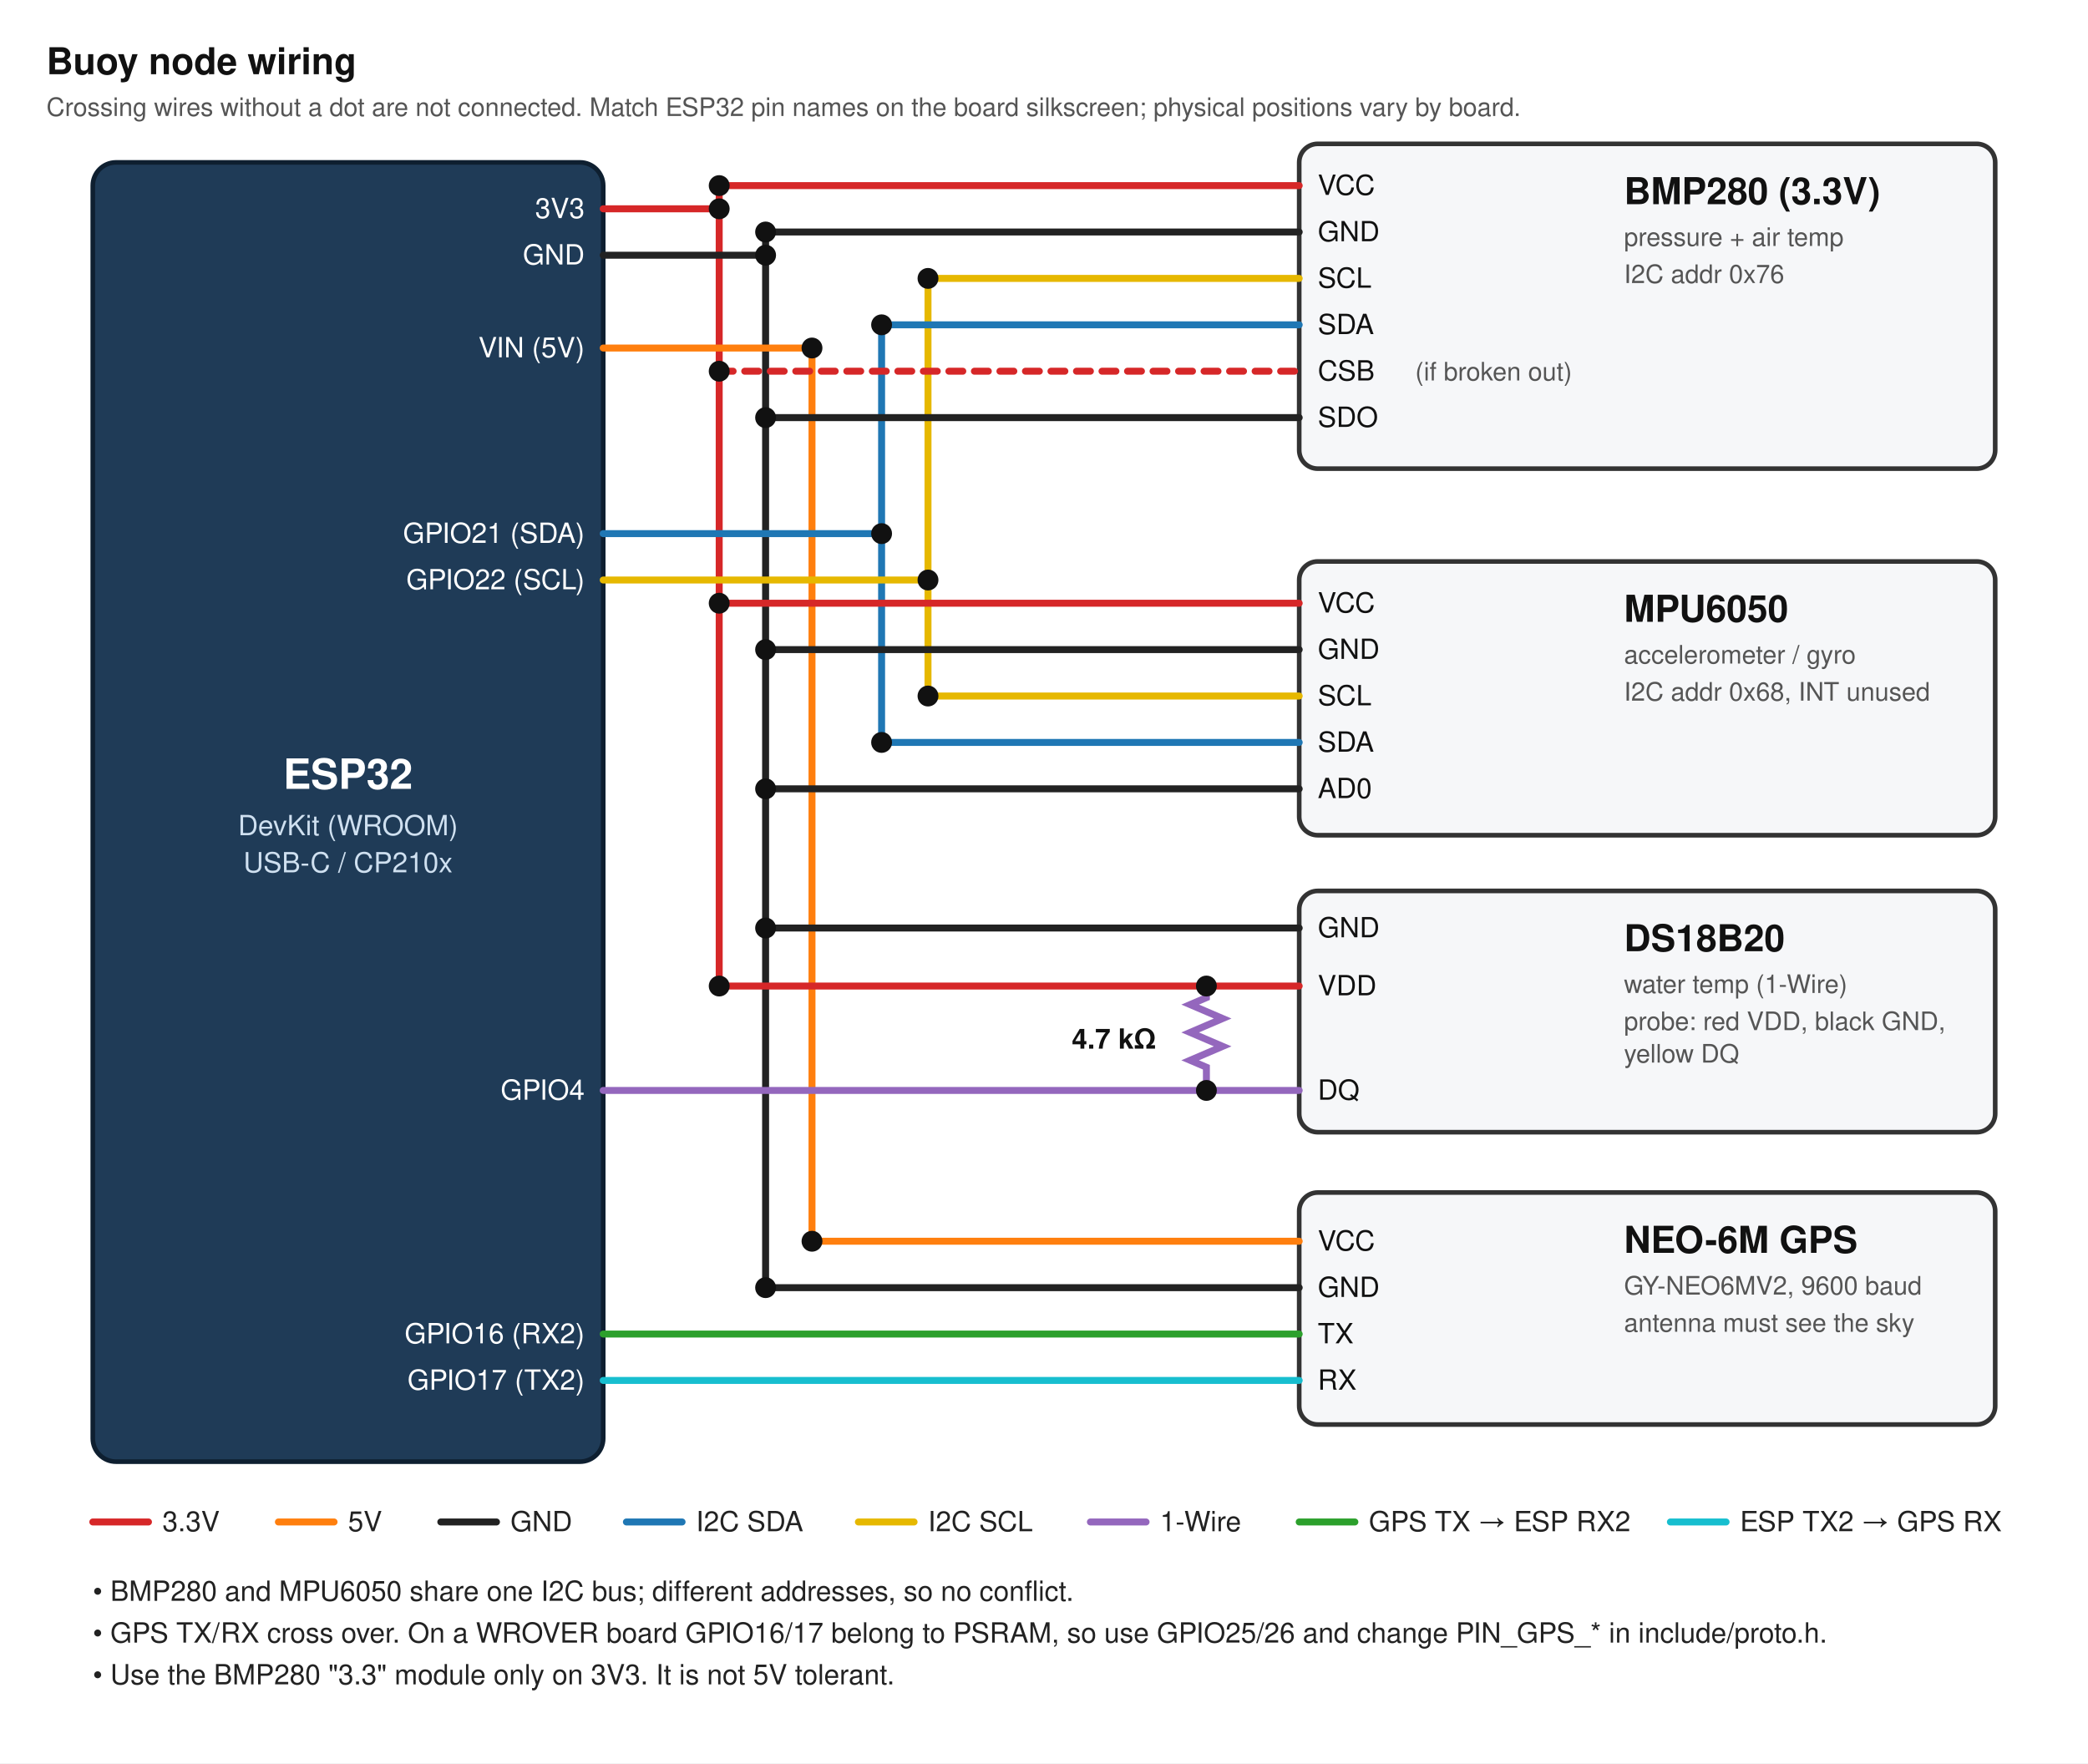
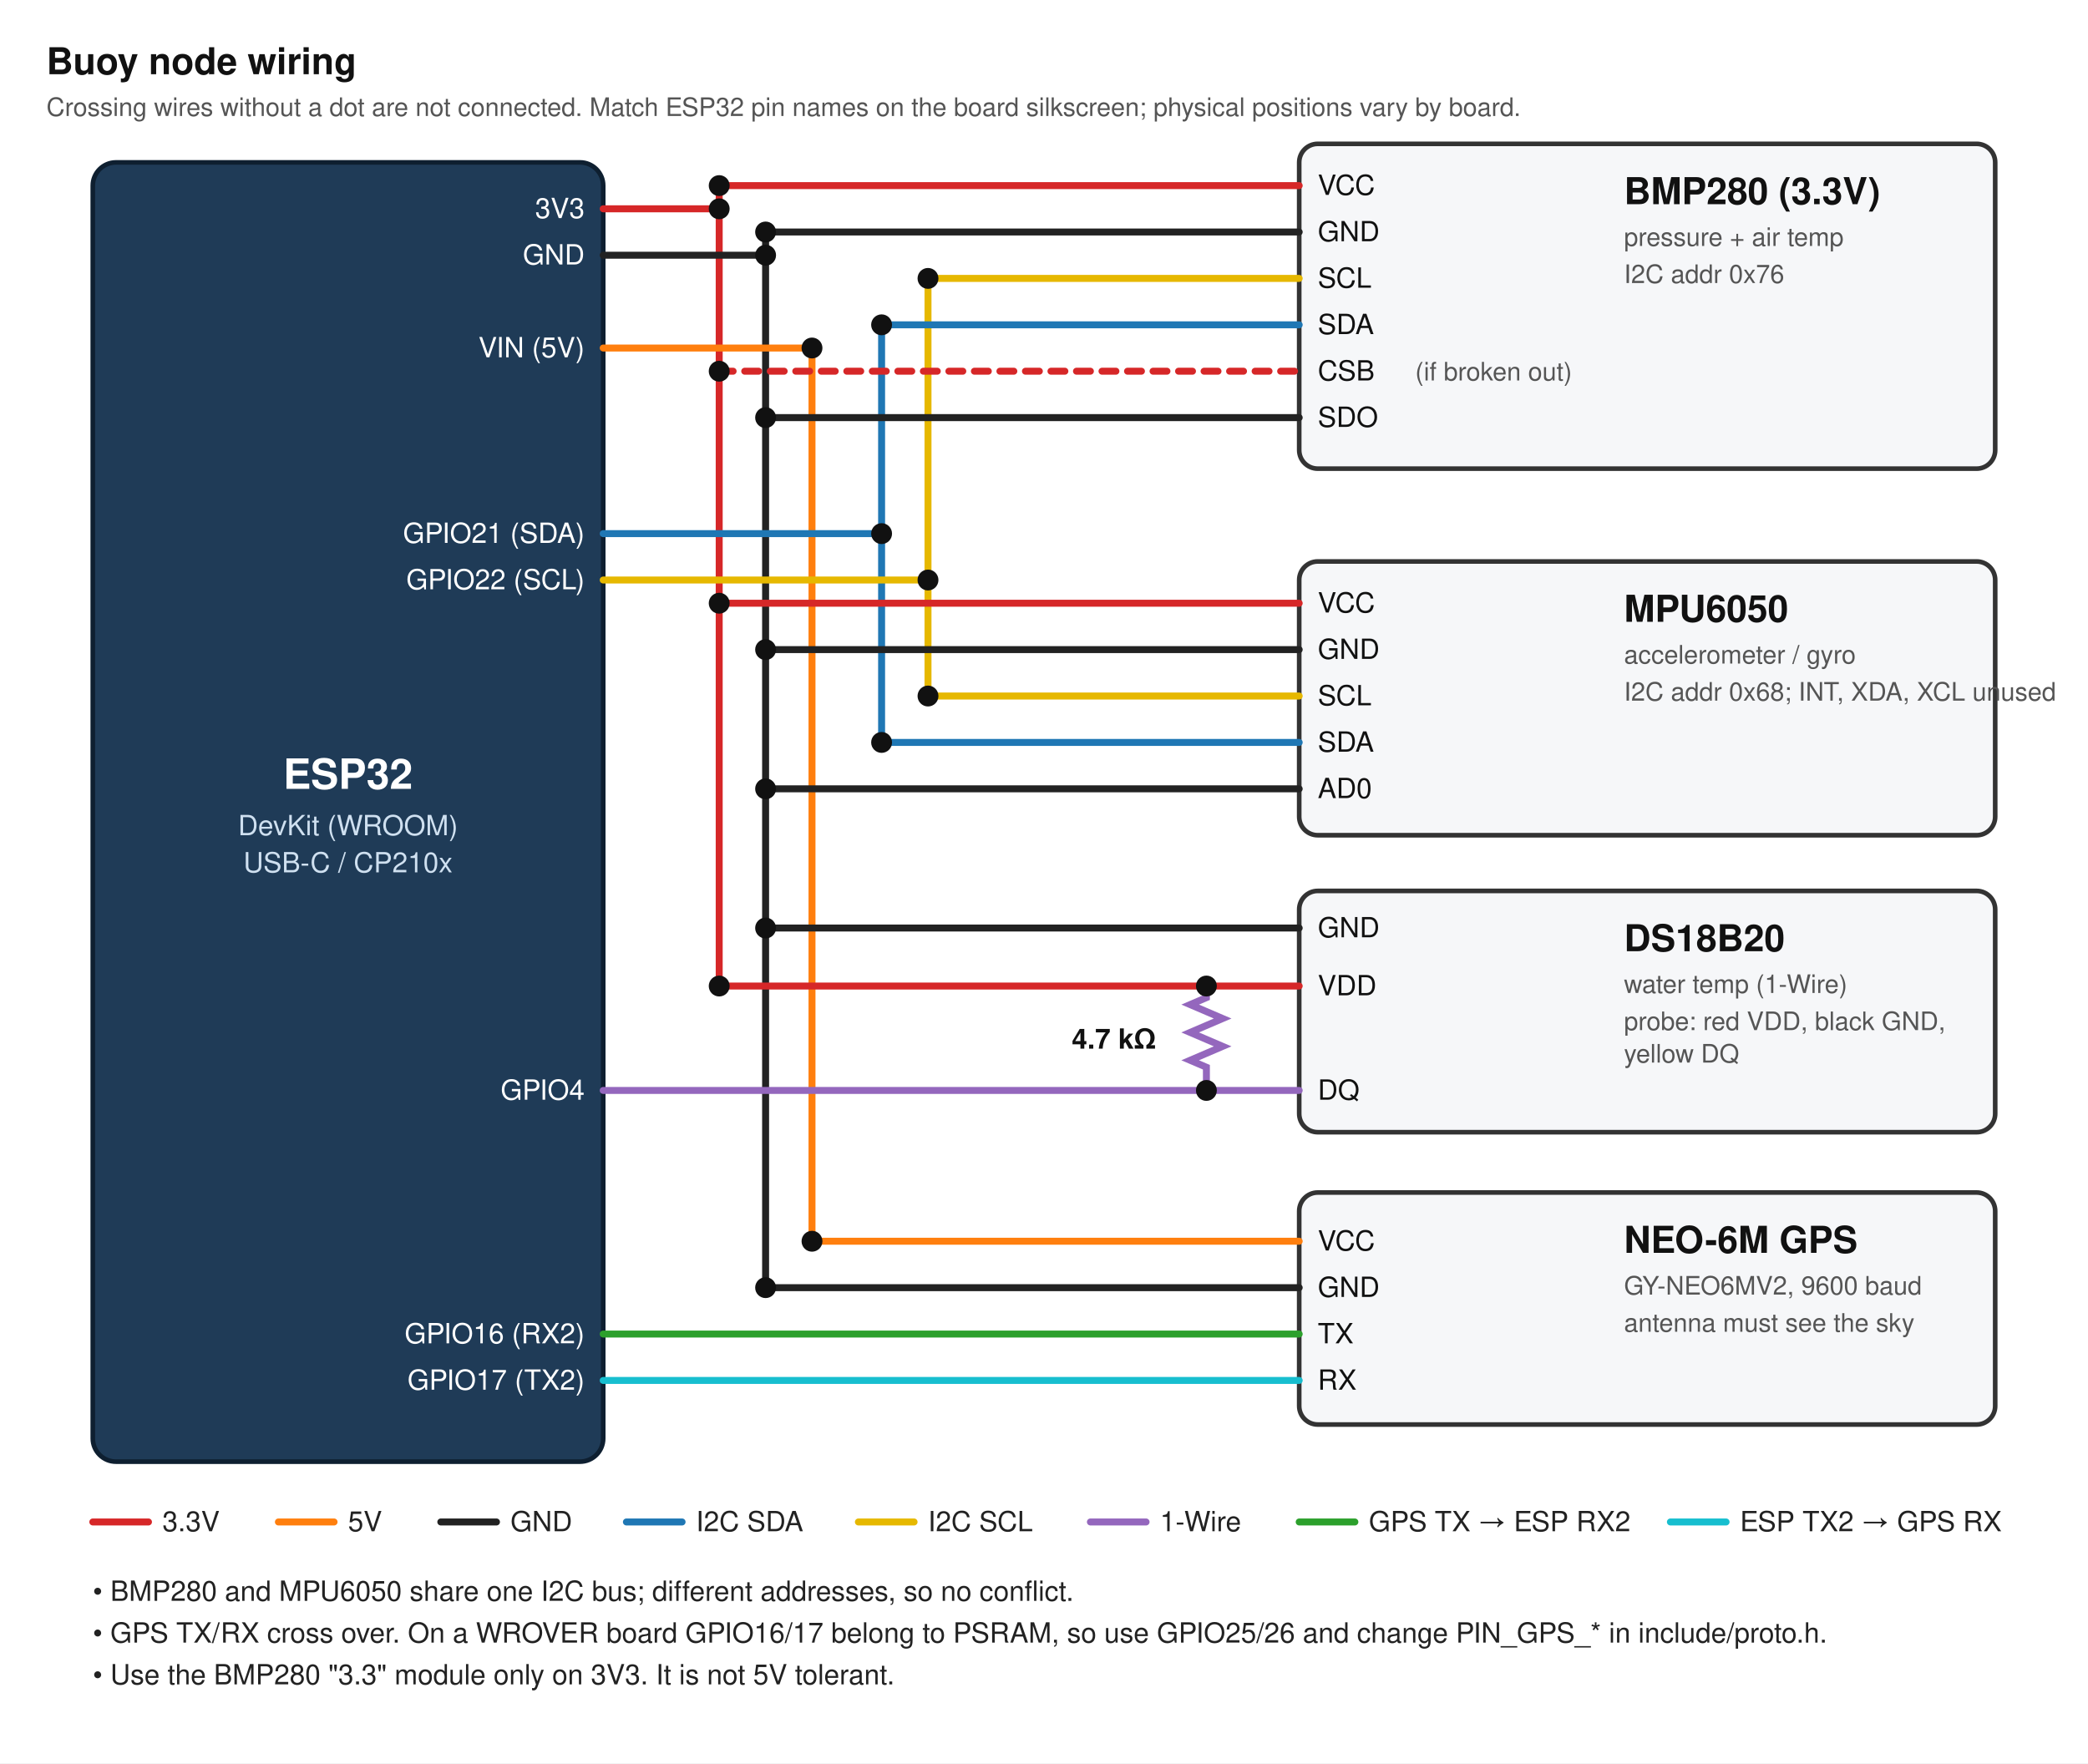
<svg xmlns="http://www.w3.org/2000/svg" viewBox="0 0 900 760" width="900" height="760" font-family="Segoe UI, Helvetica, Arial, sans-serif">
  <style>
    .box   { fill: #f6f7f9; stroke: #333; stroke-width: 2; }
    .esp   { fill: #1f3b57; stroke: #0e1f30; stroke-width: 2; }
    .title { font-size: 16px; font-weight: 700; fill: #111; }
    .sub   { font-size: 11px; fill: #555; }
    .pin   { font-size: 12px; fill: #111; }
    .epin  { font-size: 12px; fill: #fff; text-anchor: end; }
    .note  { font-size: 12px; fill: #222; }
    .w     { fill: none; stroke-width: 3; stroke-linecap: round; }
    .v33   { stroke: #d62728; } .gnd { stroke: #222; } .v5 { stroke: #ff7f0e; }
    .sda   { stroke: #1f77b4; } .scl { stroke: #e6b800; } .ow { stroke: #9467bd; }
    .gtx   { stroke: #2ca02c; } .grx { stroke: #17becf; }
    .dash  { stroke-dasharray: 6 5; }
  </style>
  <rect width="900" height="760" fill="#ffffff" />
  <text x="20" y="32" class="title" font-size="20">Buoy node wiring</text>
  <text x="20" y="50" class="sub">Crossing wires without a dot are not connected. Match ESP32 pin names on the board silkscreen; physical positions vary by board.</text>
  <rect x="40" y="70" width="220" height="560" rx="10" class="esp" />
  <text x="150" y="340" fill="#fff" font-size="18" font-weight="700" text-anchor="middle">ESP32</text>
  <text x="150" y="360" fill="#cfe0f0" font-size="12" text-anchor="middle">DevKit (WROOM)</text>
  <text x="150" y="376" fill="#cfe0f0" font-size="12" text-anchor="middle">USB-C / CP210x</text>
  <text x="252" y="94" class="epin">3V3</text>
  <text x="252" y="114" class="epin">GND</text>
  <text x="252" y="154" class="epin">VIN (5V)</text>
  <text x="252" y="234" class="epin">GPIO21 (SDA)</text>
  <text x="252" y="254" class="epin">GPIO22 (SCL)</text>
  <text x="252" y="474" class="epin">GPIO4</text>
  <text x="252" y="579" class="epin">GPIO16 (RX2)</text>
  <text x="252" y="599" class="epin">GPIO17 (TX2)</text>
  <path class="w v33" d="M310 80 V425" />
  <path class="w gnd" d="M330 100 V555" />
  <path class="w v5" d="M350 150 V535" />
  <path class="w sda" d="M380 140 V320" />
  <path class="w scl" d="M400 120 V300" />
  <path class="w v33" d="M260 90 H310" />
  <path class="w gnd" d="M260 110 H330" />
  <path class="w v5" d="M260 150 H350" />
  <path class="w sda" d="M260 230 H380" />
  <path class="w scl" d="M260 250 H400" />
  <rect x="560" y="62" width="300" height="140" rx="8" class="box" />
  <text x="700" y="88" class="title">BMP280 (3.3V)</text>
  <text x="700" y="106" class="sub">pressure + air temp</text>
  <text x="700" y="122" class="sub">I2C addr 0x76</text>
  <text x="568" y="84" class="pin">VCC</text>
  <text x="568" y="104" class="pin">GND</text>
  <text x="568" y="124" class="pin">SCL</text>
  <text x="568" y="144" class="pin">SDA</text>
  <text x="568" y="164" class="pin">CSB</text>
  <text x="568" y="184" class="pin">SDO</text>
  <path class="w v33" d="M310 80 H560" />
  <path class="w gnd" d="M330 100 H560" />
  <path class="w scl" d="M400 120 H560" />
  <path class="w sda" d="M380 140 H560" />
  <path class="w v33 dash" d="M310 160 H560" />
  <path class="w gnd" d="M330 180 H560" />
  <text x="610" y="164" class="sub">(if broken out)</text>
  <rect x="560" y="242" width="300" height="118" rx="8" class="box" />
  <text x="700" y="268" class="title">MPU6050</text>
  <text x="700" y="286" class="sub">accelerometer / gyro</text>
-   <text x="700" y="302" class="sub">I2C addr 0x68, INT unused</text>
+   <text x="700" y="302" class="sub">I2C addr 0x68; INT, XDA, XCL unused</text>
  <text x="568" y="264" class="pin">VCC</text>
  <text x="568" y="284" class="pin">GND</text>
  <text x="568" y="304" class="pin">SCL</text>
  <text x="568" y="324" class="pin">SDA</text>
  <text x="568" y="344" class="pin">AD0</text>
  <path class="w v33" d="M310 260 H560" />
  <path class="w gnd" d="M330 280 H560" />
  <path class="w scl" d="M400 300 H560" />
  <path class="w sda" d="M380 320 H560" />
  <path class="w gnd" d="M330 340 H560" />
  <rect x="560" y="384" width="300" height="104" rx="8" class="box" />
  <text x="700" y="410" class="title">DS18B20</text>
  <text x="700" y="428" class="sub">water temp (1-Wire)</text>
  <text x="700" y="444" class="sub">probe: red VDD, black GND,</text>
  <text x="700" y="458" class="sub">yellow DQ</text>
  <text x="568" y="404" class="pin">GND</text>
  <text x="568" y="429" class="pin">VDD</text>
  <text x="568" y="474" class="pin">DQ</text>
  <path class="w gnd" d="M330 400 H560" />
  <path class="w v33" d="M310 425 H560" />
  <path class="w ow" d="M260 470 H560" />
  <path class="w ow" d="M520 470 V460 l-7 -3 l14 -6 l-14 -6 l14 -6 l-14 -6 l7 -3 V425" stroke="#9467bd" />
  <text x="462" y="452" class="pin" font-weight="700">4.7 kΩ</text>
  <rect x="560" y="514" width="300" height="100" rx="8" class="box" />
  <text x="700" y="540" class="title">NEO-6M GPS</text>
  <text x="700" y="558" class="sub">GY-NEO6MV2, 9600 baud</text>
  <text x="700" y="574" class="sub">antenna must see the sky</text>
  <text x="568" y="539" class="pin">VCC</text>
  <text x="568" y="559" class="pin">GND</text>
  <text x="568" y="579" class="pin">TX</text>
  <text x="568" y="599" class="pin">RX</text>
  <path class="w v5" d="M350 535 H560" />
  <path class="w gnd" d="M330 555 H560" />
  <path class="w gtx" d="M260 575 H560" />
  <path class="w grx" d="M260 595 H560" />
  <g fill="#111">
    <circle cx="310" cy="90" r="4.5" />
    <circle cx="310" cy="80" r="4.5" />
    <circle cx="310" cy="160" r="4.5" />
    <circle cx="310" cy="260" r="4.5" />
    <circle cx="310" cy="425" r="4.5" />
    <circle cx="330" cy="110" r="4.5" />
    <circle cx="330" cy="100" r="4.5" />
    <circle cx="330" cy="180" r="4.5" />
    <circle cx="330" cy="280" r="4.5" />
    <circle cx="330" cy="340" r="4.5" />
    <circle cx="330" cy="400" r="4.5" />
    <circle cx="330" cy="555" r="4.5" />
    <circle cx="350" cy="150" r="4.5" />
    <circle cx="350" cy="535" r="4.5" />
    <circle cx="380" cy="230" r="4.5" />
    <circle cx="380" cy="140" r="4.5" />
    <circle cx="380" cy="320" r="4.5" />
    <circle cx="400" cy="250" r="4.5" />
    <circle cx="400" cy="120" r="4.5" />
    <circle cx="400" cy="300" r="4.5" />
    <circle cx="520" cy="470" r="4.5" />
    <circle cx="520" cy="425" r="4.5" />
  </g>
  <g transform="translate(40,650)">
    <path class="w v33" d="M0 6 H24" />
    <text x="30" y="10" class="note">3.3V</text>
    <path class="w v5" d="M80 6 H104" />
    <text x="110" y="10" class="note">5V</text>
    <path class="w gnd" d="M150 6 H174" />
    <text x="180" y="10" class="note">GND</text>
    <path class="w sda" d="M230 6 H254" />
    <text x="260" y="10" class="note">I2C SDA</text>
    <path class="w scl" d="M330 6 H354" />
    <text x="360" y="10" class="note">I2C SCL</text>
    <path class="w ow" d="M430 6 H454" />
    <text x="460" y="10" class="note">1-Wire</text>
    <path class="w gtx" d="M520 6 H544" />
    <text x="550" y="10" class="note">GPS TX → ESP RX2</text>
    <path class="w grx" d="M680 6 H704" />
    <text x="710" y="10" class="note">ESP TX2 → GPS RX</text>
    <text x="0" y="40" class="note">• BMP280 and MPU6050 share one I2C bus; different addresses, so no conflict.</text>
    <text x="0" y="58" class="note">• GPS TX/RX cross over. On a WROVER board GPIO16/17 belong to PSRAM, so use GPIO25/26 and change PIN_GPS_* in include/proto.h.</text>
    <text x="0" y="76" class="note">• Use the BMP280 "3.3" module only on 3V3. It is not 5V tolerant.</text>
  </g>
</svg>
